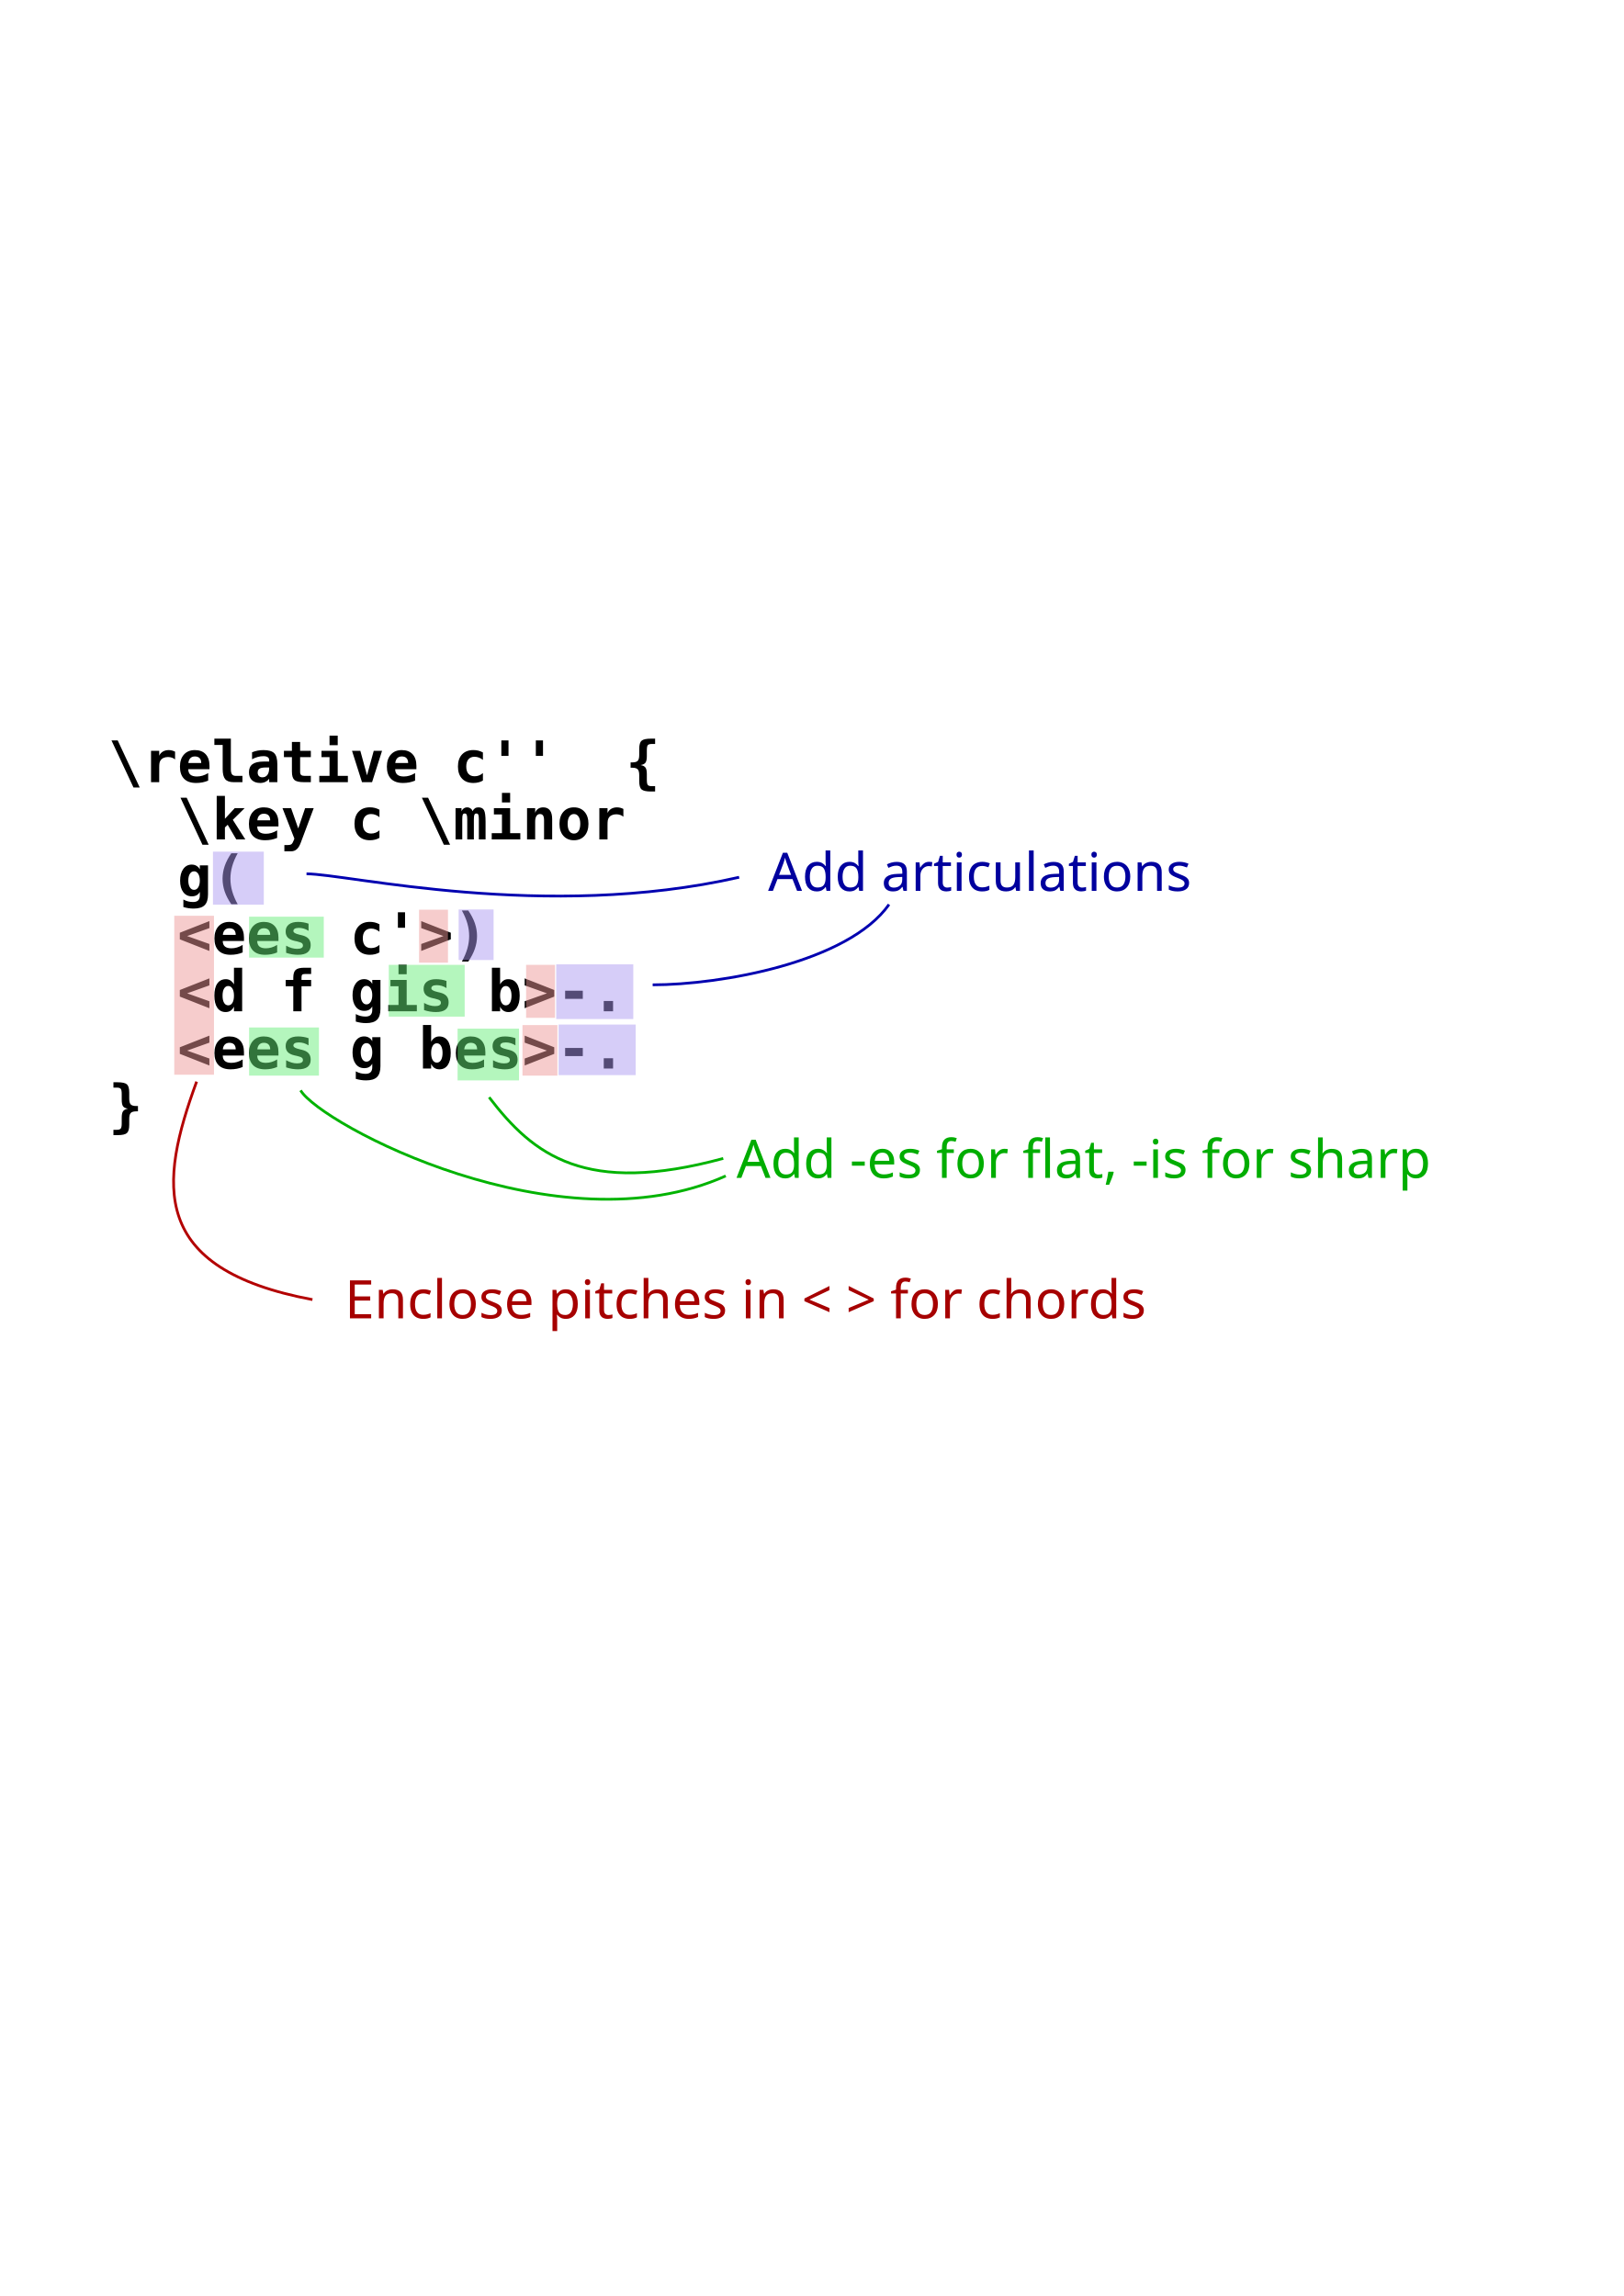
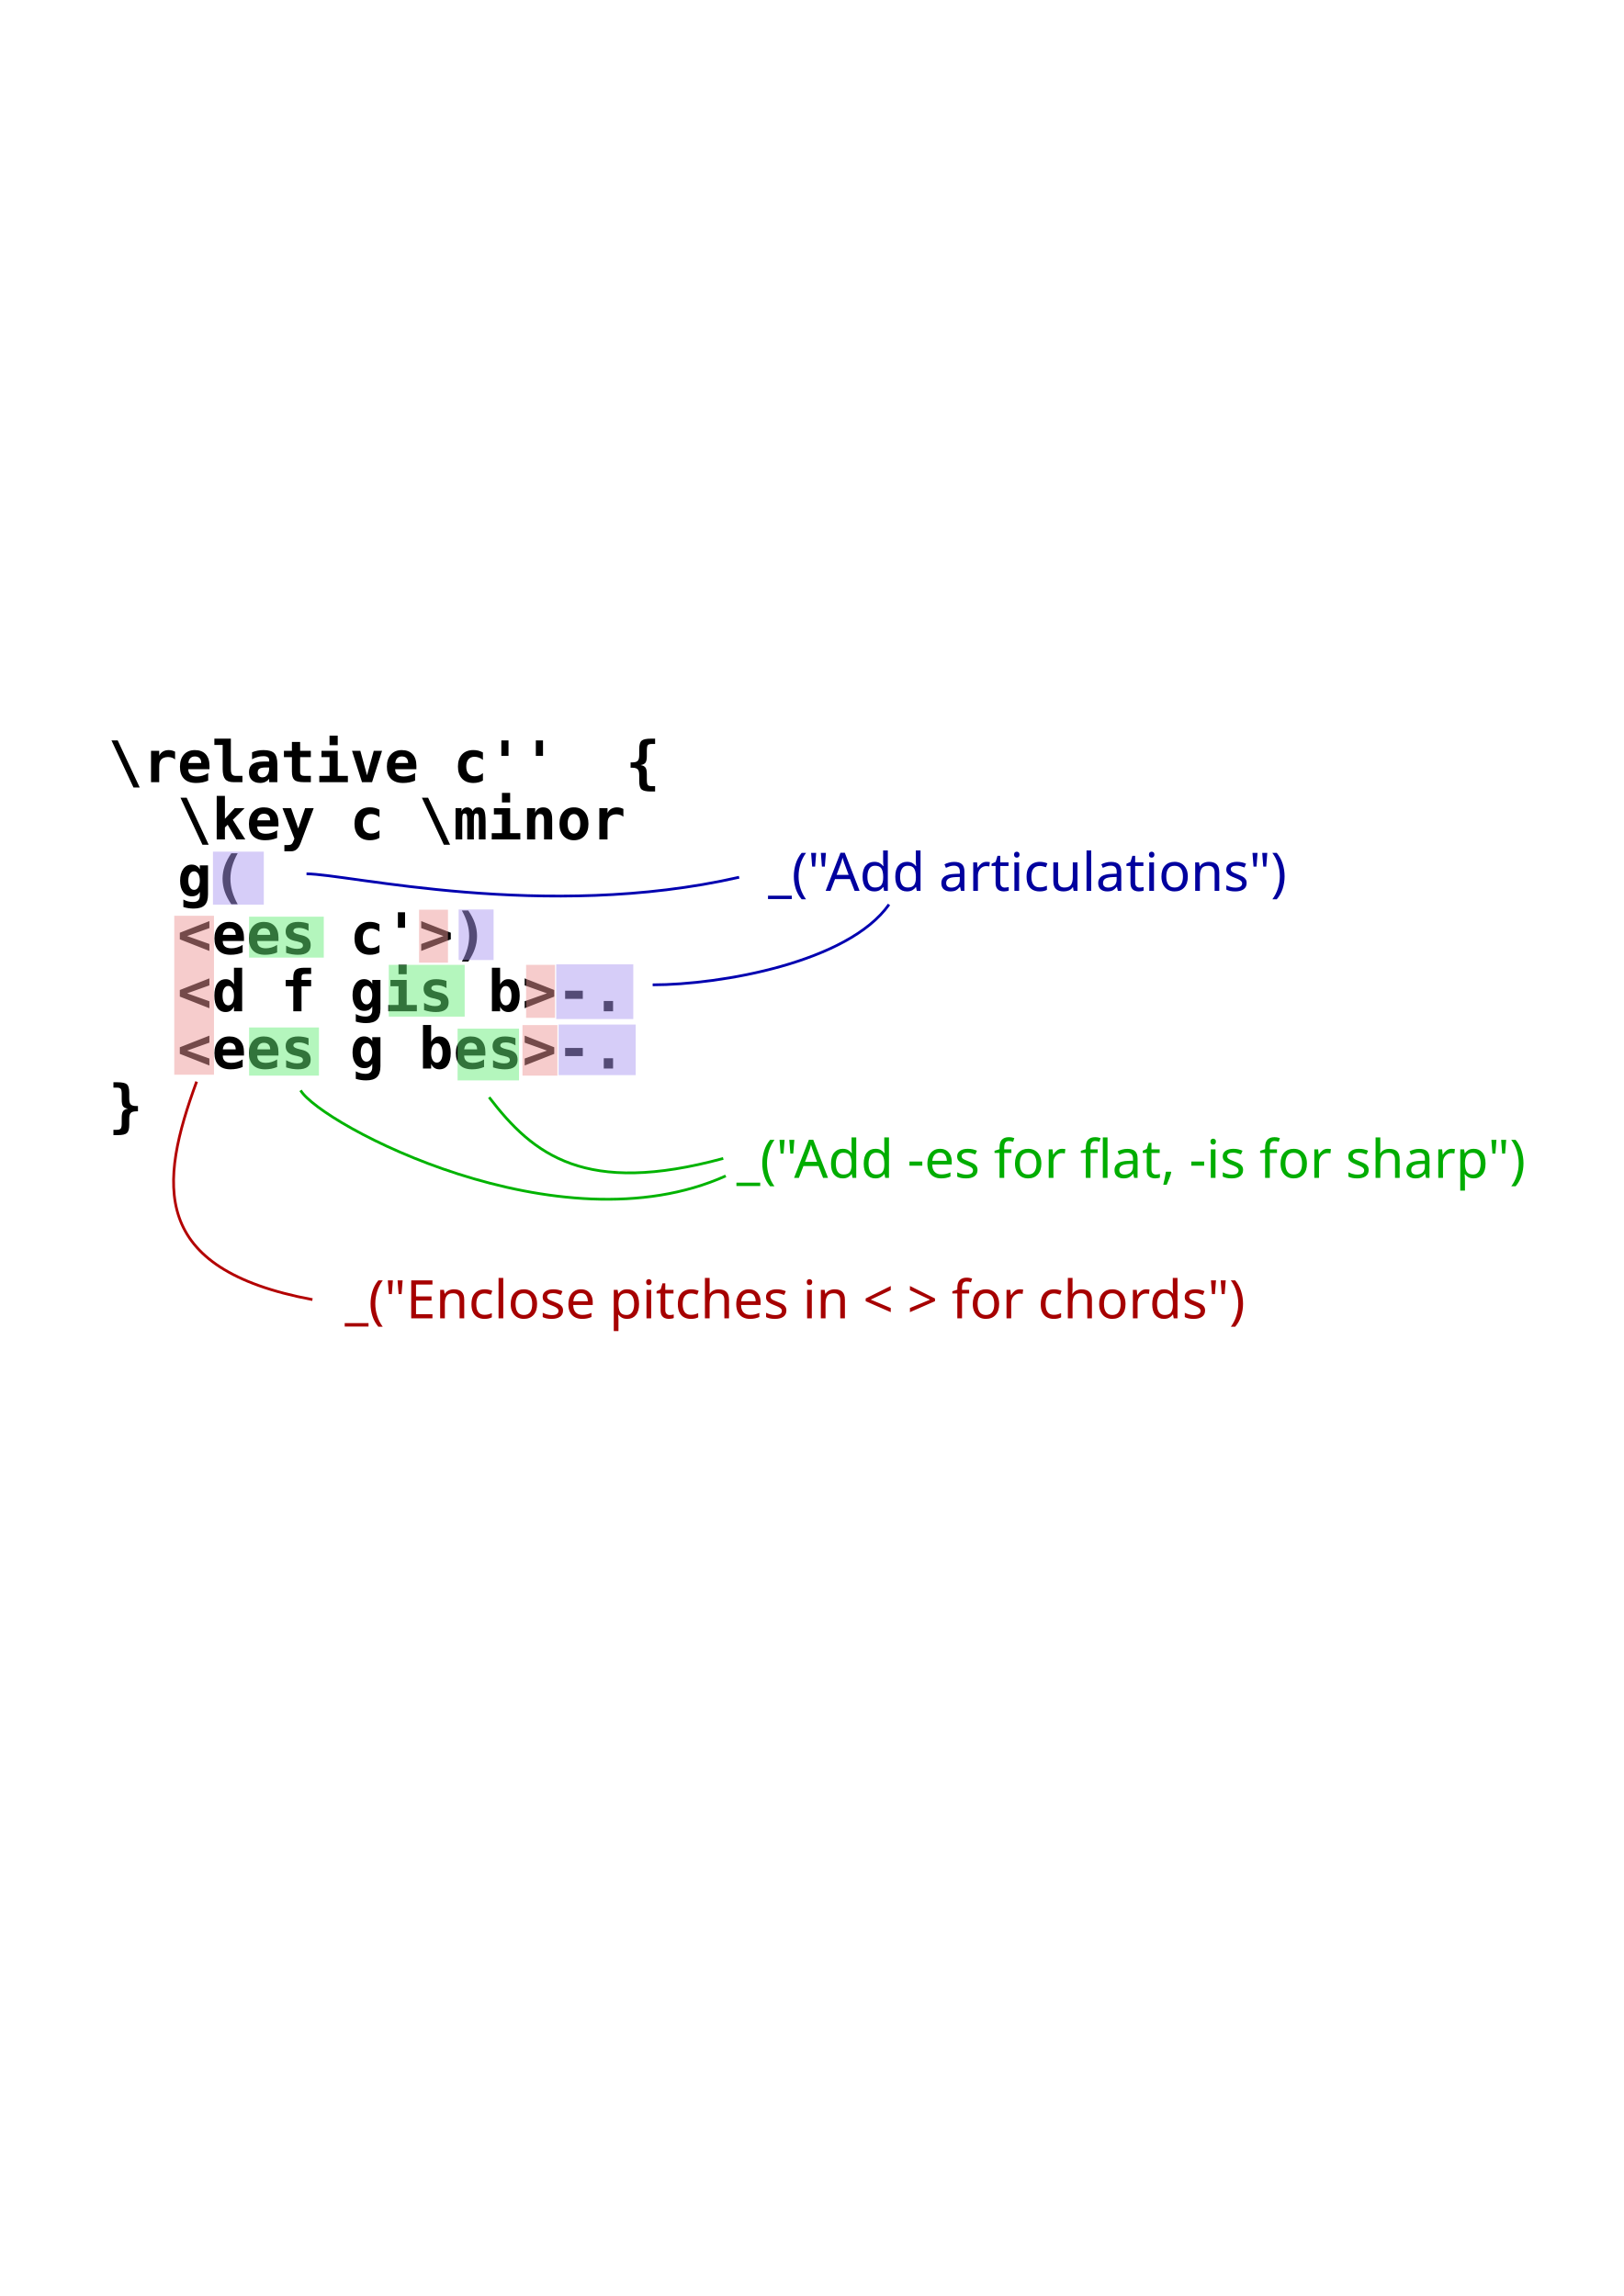
<svg xmlns="http://www.w3.org/2000/svg" id="svg548" width="210mm" height="297mm">
  <defs id="defs550" />
  <text xml:space="preserve" style="fill:black;stroke:none;font-family:Luxi Mono;font-style:normal;font-weight:bold;font-size:28;fill-opacity:1;stroke-opacity:1;stroke-width:1pt;stroke-linejoin:miter;stroke-linecap:butt;text-anchor:start;writing-mode:lr;font-stretch:normal;font-variant:normal;" x="52.984" y="382.407" id="text554">
    <tspan x="52.984" y="382.407" id="tspan954">\relative c''  {</tspan>
    <tspan x="52.984" y="410.407" id="tspan956">  \key c \minor</tspan>
    <tspan x="52.984" y="438.407" id="tspan958">  g(</tspan>
    <tspan x="52.984" y="466.407" id="tspan960">  &lt;ees c'&gt;)</tspan>
    <tspan x="52.984" y="494.407" id="tspan962">  &lt;d f gis b&gt;-.</tspan>
    <tspan x="52.984" y="522.407" id="tspan964">  &lt;ees g bes&gt;-.</tspan>
    <tspan x="52.984" y="550.407" id="tspan966">}</tspan>
    <tspan x="52.984" y="578.407" id="tspan968" />
  </text>
  <rect style="font-size:12;fill:#ee9797;fill-opacity:0.489;fill-rule:evenodd;stroke:none;stroke-width:1pt;" id="rect626" width="19.428" height="77.71" x="85.175" y="447.724" />
  <rect style="font-size:12;fill:#ee9797;fill-opacity:0.489;fill-rule:evenodd;stroke:none;stroke-width:1pt;" id="rect628" width="14.129" height="25.903" x="257.168" y="471.715" />
  <rect style="font-size:12;fill:#ee9797;fill-opacity:0.489;fill-rule:evenodd;stroke:none;stroke-width:0.975pt;" id="rect629" width="17.073" height="24.726" x="255.402" y="501.15" />
  <rect style="font-size:12;fill:#67ee7a;fill-opacity:0.489;fill-rule:evenodd;stroke:none;stroke-width:1pt;" id="rect630" width="36.5" height="20.016" x="121.764" y="448.166" />
  <rect style="font-size:12;fill:#67ee7a;fill-opacity:0.489;fill-rule:evenodd;stroke:none;stroke-width:1pt;" id="rect631" width="34.145" height="23.549" x="121.764" y="502.328" />
  <rect style="font-size:12;fill:#67ee7a;fill-opacity:0.489;fill-rule:evenodd;stroke:none;stroke-width:1.037pt;" id="rect632" width="30.024" height="25.315" x="223.683" y="502.906" />
  <rect style="font-size:12;fill:#ad99f2;fill-opacity:0.489;fill-rule:evenodd;stroke:none;stroke-width:1pt;" id="rect633" width="24.857" height="25.903" x="104.103" y="416.376" />
  <rect style="font-size:12;fill:#ad99f2;fill-opacity:0.489;fill-rule:evenodd;stroke:none;stroke-width:0.994pt;" id="rect634" width="37.678" height="26.736" x="271.886" y="471.471" />
  <rect style="font-size:12;fill:#ad99f2;fill-opacity:0.489;fill-rule:evenodd;stroke:none;stroke-width:1.039pt;" id="rect635" width="37.678" height="24.726" x="273.063" y="500.906" />
  <rect style="font-size:12;fill:#67ee7a;fill-opacity:0.489;fill-rule:evenodd;stroke:none;stroke-width:1.037pt;" id="rect636" width="37.089" height="25.315" x="190.055" y="471.715" />
  <rect style="font-size:12;fill:#ad99f2;fill-opacity:0.489;fill-rule:evenodd;stroke:none;stroke-width:0.956pt;" id="rect638" width="17.073" height="24.726" x="224.2" y="444.634" />
  <path style="fill:none;fill-opacity:1;fill-rule:evenodd;stroke:#0000b0;stroke-width:1pt;stroke-linecap:butt;stroke-linejoin:miter;stroke-opacity:1;" d="M 149.835,427.224 C 169.816,427.224 266.395,450.536 361.307,428.889" id="path639" />
  <path style="fill:none;fill-opacity:1;fill-rule:evenodd;stroke:#0000b0;stroke-width:1pt;stroke-linecap:butt;stroke-linejoin:miter;stroke-opacity:1;" d="M 319.037,481.484 C 352.34,481.484 414.59,470.518 434.572,442.211" id="path640" />
  <path style="fill:none;fill-opacity:1;fill-rule:evenodd;stroke:#00b300;stroke-width:1pt;stroke-linecap:butt;stroke-linejoin:miter;stroke-opacity:1;" d="M 146.926,533.082 C 156.917,549.733 273.166,611.545 354.758,574.912" id="path641" />
  <path style="fill:none;fill-opacity:1;fill-rule:evenodd;stroke:#00b300;stroke-width:1pt;stroke-linecap:butt;stroke-linejoin:miter;stroke-opacity:1;" d="M 239.098,536.474 C 260.745,564.781 286.102,584.679 353.54,566.363" id="path642" />
  <path style="fill:none;fill-opacity:1;fill-rule:evenodd;stroke:#b30000;stroke-width:1pt;stroke-linecap:butt;stroke-linejoin:miter;stroke-opacity:1;" d="M 96.112,528.813 C 77.796,578.767 72.801,620.395 152.727,635.381" id="path643" />
  <text style="font-size:26;font-style:normal;font-weight:normal;fill:#00009e;fill-opacity:1;stroke:none;stroke-width:1.25;stroke-linecap:butt;stroke-linejoin:miter;stroke-opacity:1;font-family:Bitstream Charter;text-anchor:start;writing-mode:lr;" x="375.46" y="435.55" id="text694">
    <tspan x="375.46" y="435.55" id="tspan648">
- Add articulations</tspan>
+ _("Add articulations")</tspan>
  </text>
  <text style="font-size:26;font-style:normal;font-weight:normal;fill:#00ad00;fill-opacity:1;stroke:none;stroke-width:1pt;stroke-linecap:butt;stroke-linejoin:miter;stroke-opacity:1;font-family:Bitstream Charter;text-anchor:start;writing-mode:lr;" x="360.026" y="575.856" id="text699">
    <tspan x="360.026" y="575.856" id="tspan707">
- Add -es for flat, -is for sharp</tspan>
+ _("Add -es for flat, -is for sharp")</tspan>
  </text>
  <text style="font-size:26;font-style:normal;font-weight:normal;fill:#a60000;fill-opacity:1;stroke:none;stroke-width:1pt;stroke-linecap:butt;stroke-linejoin:miter;stroke-opacity:1;font-family:Bitstream Charter;text-anchor:start;writing-mode:lr;" x="168.546" y="644.539" id="text702">
    <tspan x="168.546" y="644.539" id="tspan625">
- Enclose pitches in &lt; &gt; for chords</tspan>
+ _("Enclose pitches in &lt; &gt; for chords")</tspan>
  </text>
  <rect style="font-size:12;fill:#ee9797;fill-opacity:0.489;fill-rule:evenodd;stroke:none;stroke-width:1pt;" id="rect970" width="14.129" height="25.903" x="204.849" y="444.754" />
</svg>
